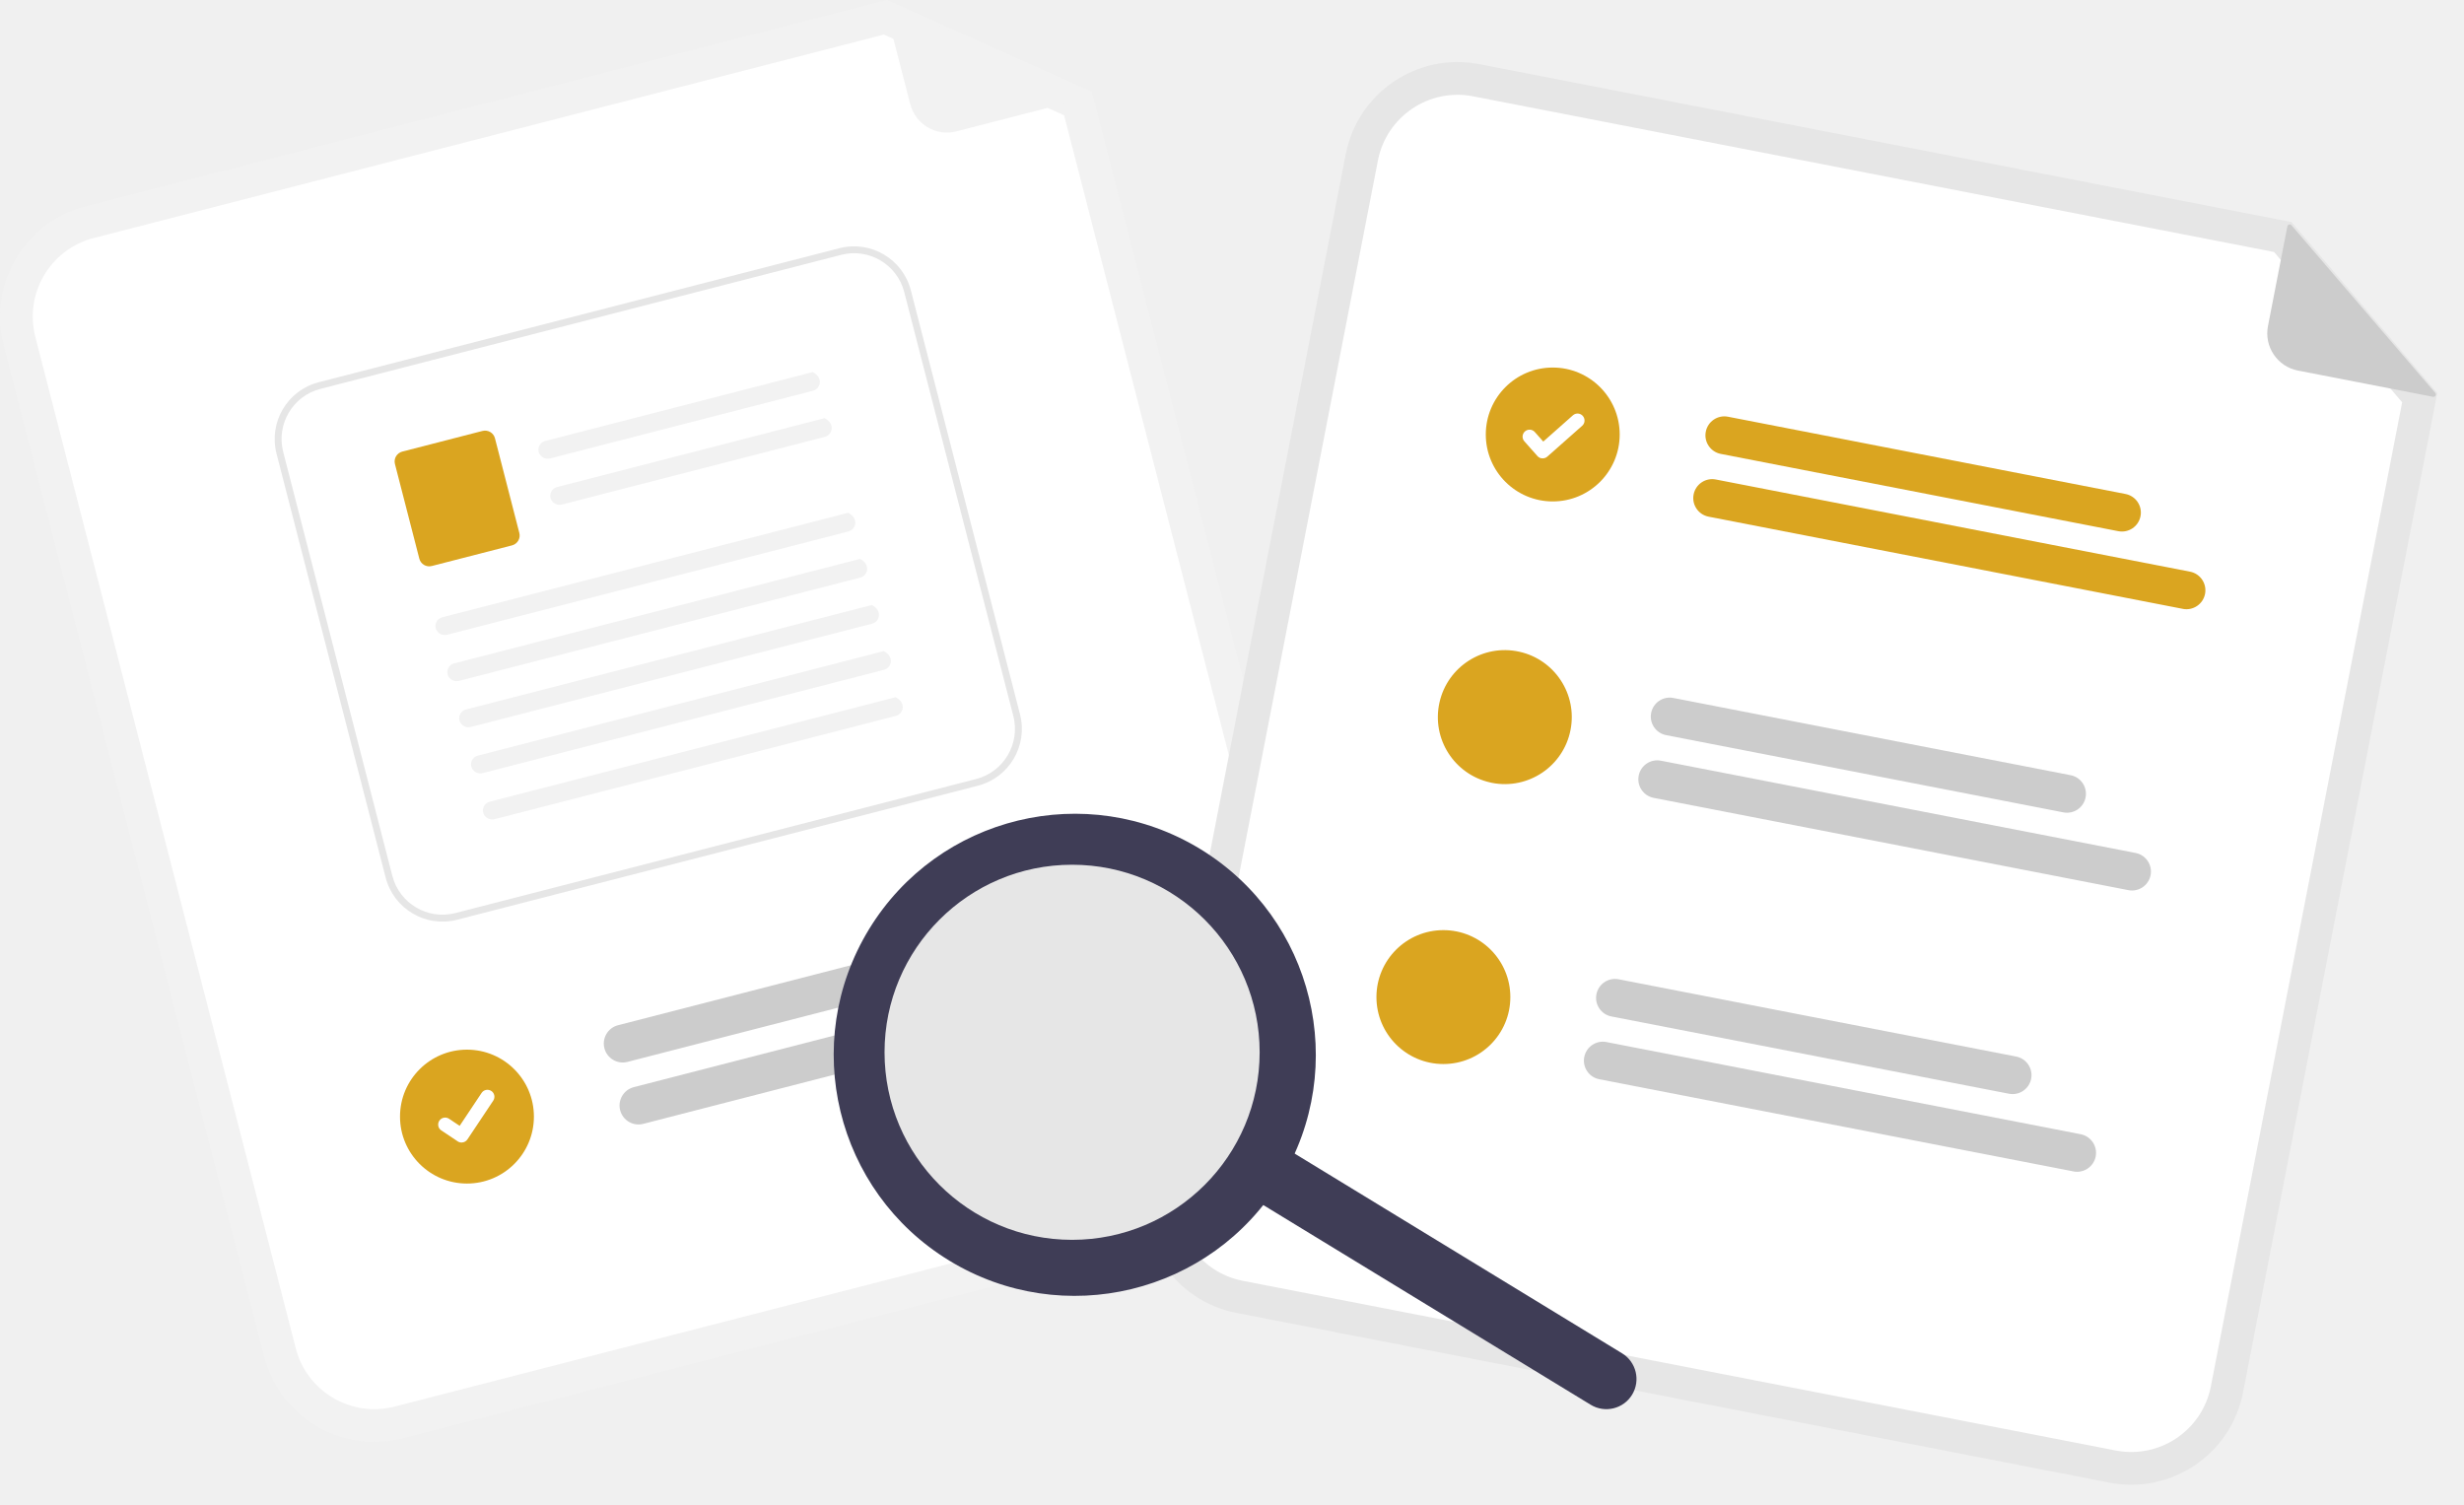
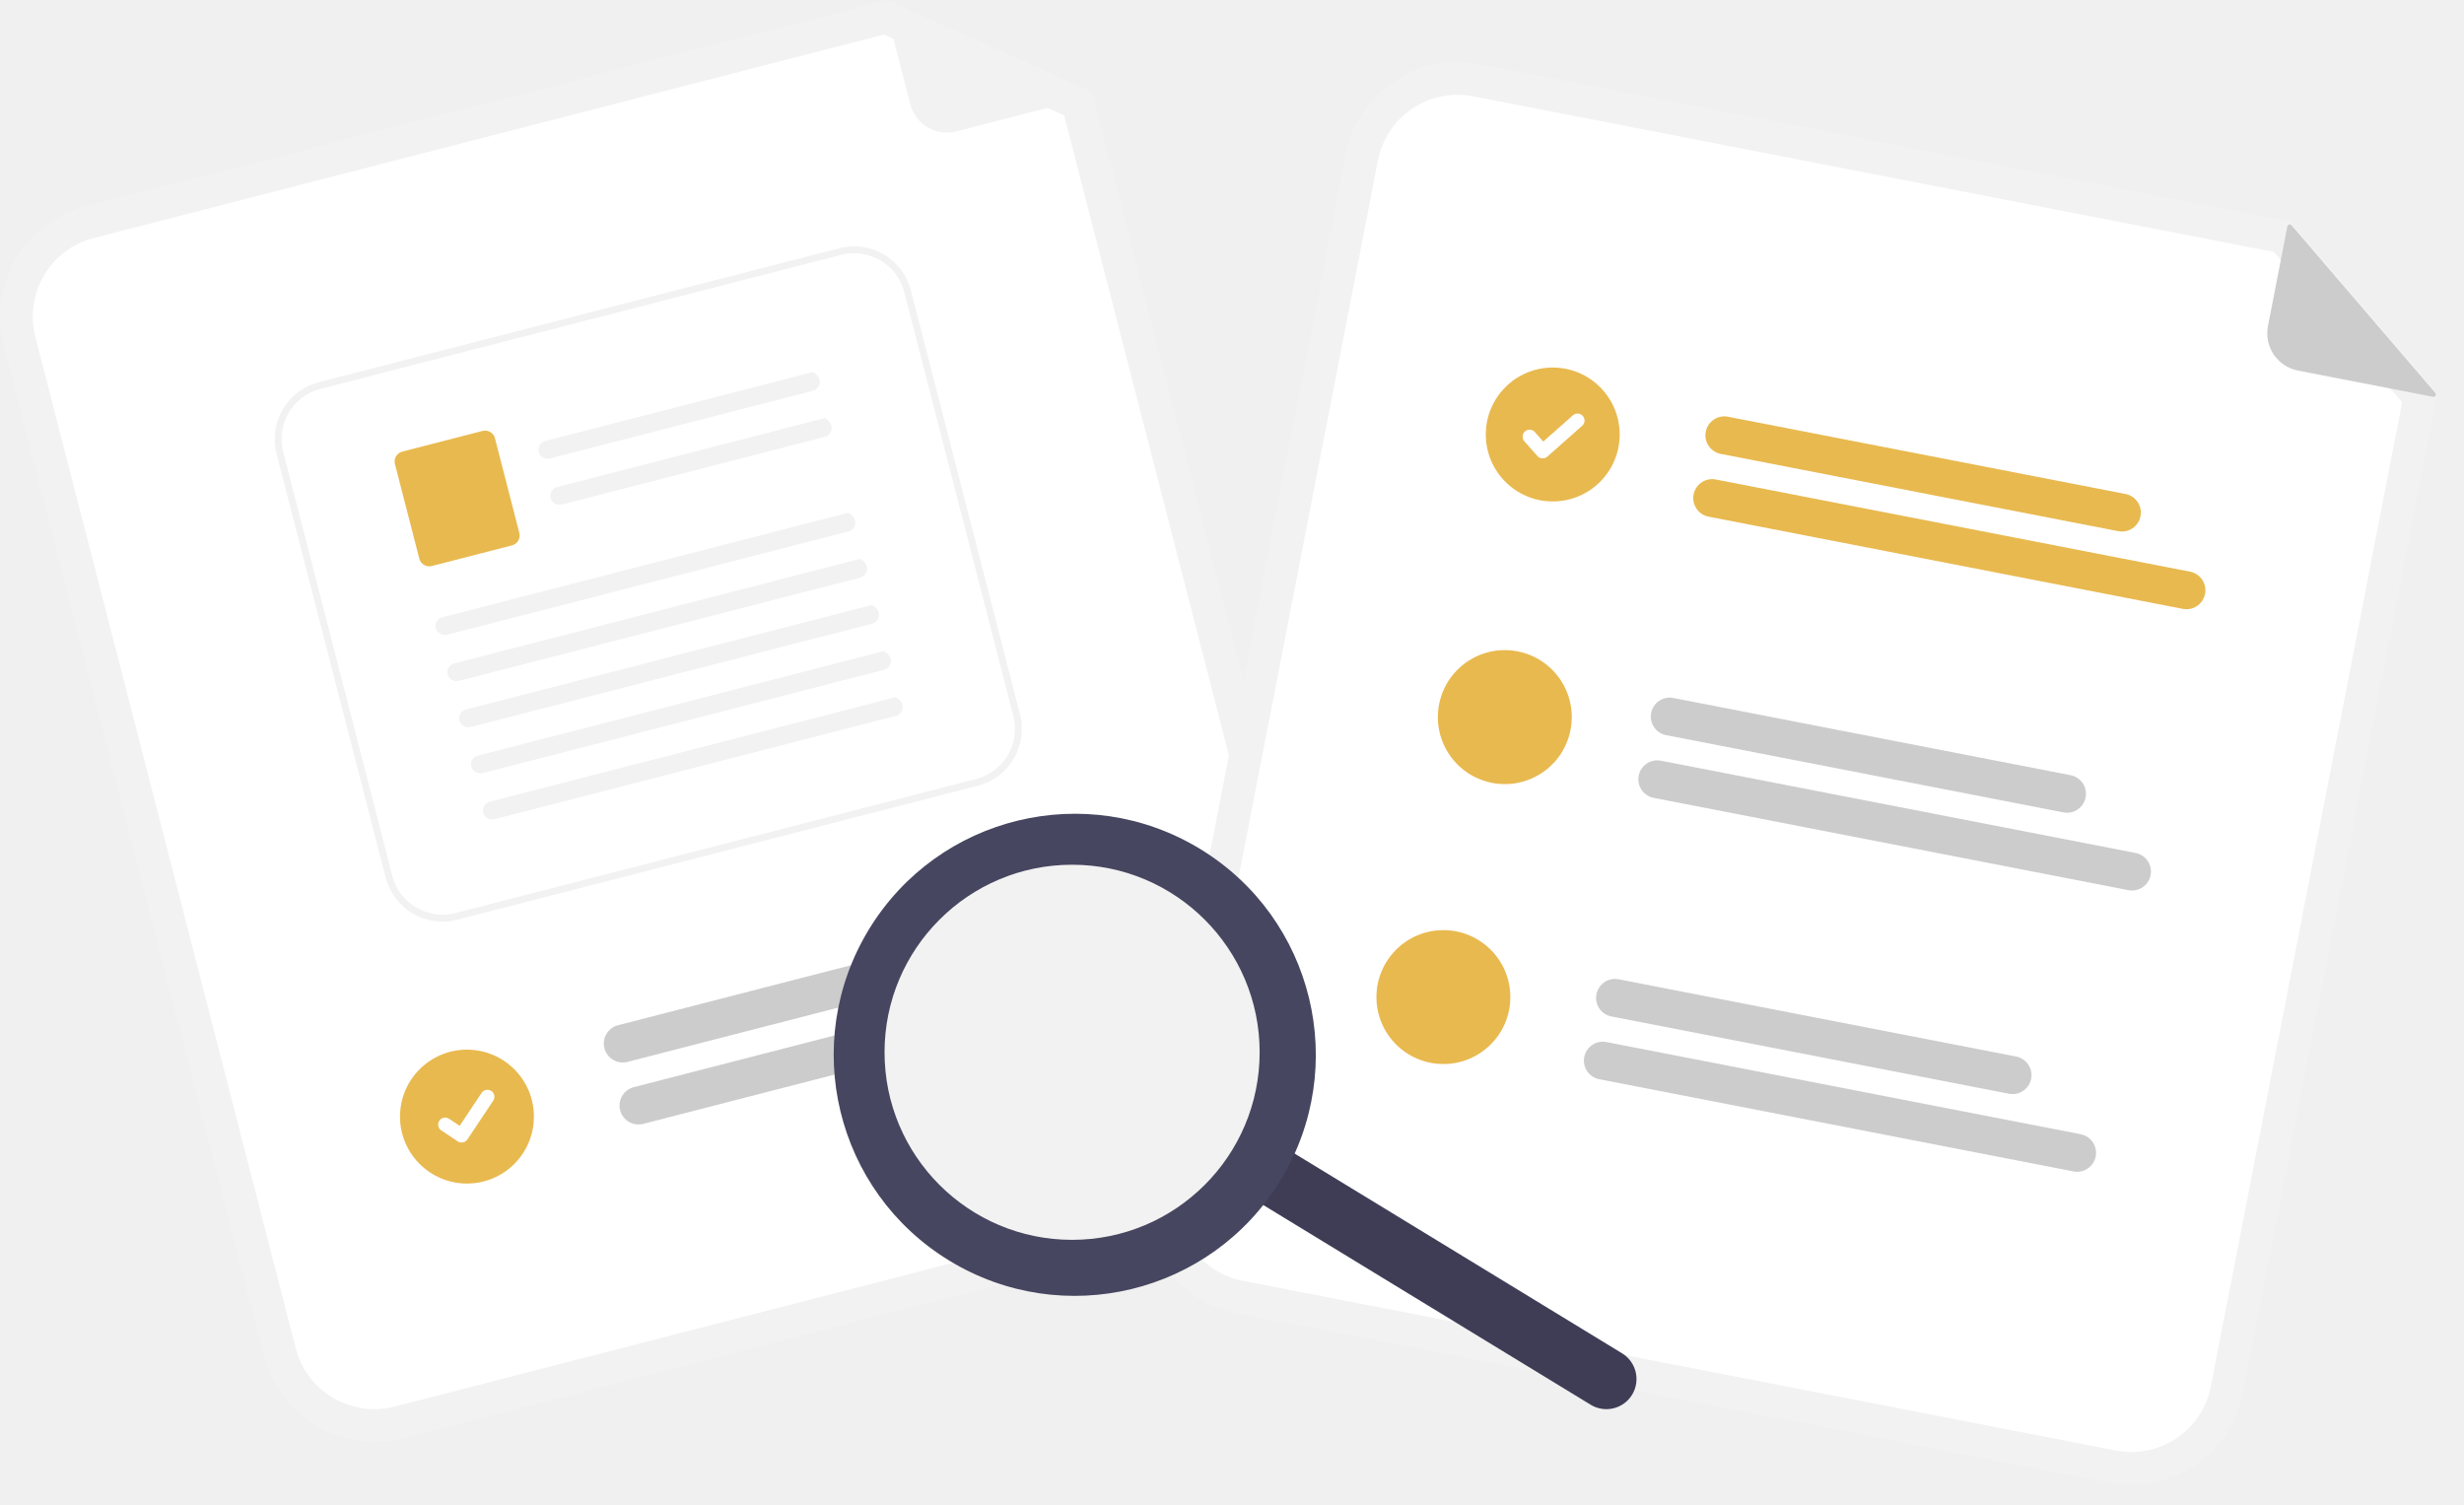
<svg xmlns="http://www.w3.org/2000/svg" id="Camada_1" version="1.1" viewBox="0 0 748.97 457.27">
  <defs>
    <style>
      .st0 {
-         fill: #e6e6e6;
+         fill: #3f3d56;
      }

      .st1 {
-         fill: #3f3d56;
+         fill: #ccc;
      }

      .st2 {
-         fill: #ccc;
+         fill: #e8b94f;
      }

      .st3 {
-         fill: #daa520;
+         fill: #fff;
      }

      .st4 {
-         fill: #fff;
+         fill: #f2f2f2;
      }

      .st5 {
-         fill: #f2f2f2;
+         fill: #464660;
      }
    </style>
  </defs>
-   <g id="Group_201">
-     <g id="Group_200">
-       <path id="Path_3120-377" class="st5" d="M384.22,369.78l-261.83,67.42c-18.49,4.74-37.33-6.38-42.11-24.87L1.1,104.84c-4.74-18.49,6.38-37.33,24.87-42.11L269.55,0l62.34,27.91,77.19,299.76c4.74,18.49-6.38,37.33-24.87,42.12Z" />
-       <path id="Path_3121-378" class="st4" d="M28.44,72.37c-13.16,3.4-21.08,16.82-17.71,29.99l79.18,307.5c3.4,13.16,16.82,21.08,29.99,17.71l261.83-67.42c13.16-3.4,21.08-16.82,17.71-29.99L323.45,35.04l-54.79-24.53L28.44,72.37Z" />
-       <path id="Path_3122-379" class="st5" d="M331.23,29.5l-40.52,10.43c-6.16,1.59-12.44-2.12-14.03-8.28l-7.71-29.93c-.1-.39.13-.78.52-.88.16-.04.32-.03.47.04l61.38,27.26c.36.16.53.59.37.95-.09.2-.27.35-.48.4h0Z" />
-       <path id="Path_3123-380" class="st2" d="M309.91,292.09l-119.21,30.7c-3.08.78-6.21-1.1-6.99-4.18-.77-3.06,1.07-6.17,4.12-6.97l119.21-30.7c3.08-.81,6.23,1.03,7.04,4.1.81,3.08-1.03,6.23-4.1,7.04-.02,0-.04.01-.06.02Z" />
-       <path id="Path_3124-381" class="st2" d="M337.76,304.99l-142.21,36.62c-3.08.81-6.23-1.03-7.04-4.1-.81-3.08,1.03-6.23,4.1-7.04.02,0,.04-.01.06-.02l142.21-36.62c3.08-.78,6.21,1.1,6.99,4.18.77,3.06-1.07,6.17-4.12,6.97h0Z" />
-       <path id="Path_3125-382" class="st4" d="M297.24,238.83l-158.32,40.75c-9.53,2.44-19.23-3.29-21.69-12.81l-33.18-128.89c-2.44-9.53,3.29-19.23,12.81-21.69l158.32-40.75c9.53-2.44,19.23,3.29,21.69,12.81l33.18,128.89c2.44,9.53-3.29,19.23-12.81,21.69Z" />
-       <path id="Path_3126-383" class="st0" d="M297.24,238.83l-158.32,40.75c-9.53,2.44-19.23-3.29-21.69-12.81l-33.18-128.89c-2.44-9.53,3.29-19.23,12.81-21.69l158.32-40.75c9.53-2.44,19.23,3.29,21.69,12.81l33.18,128.89c2.44,9.53-3.29,19.23-12.81,21.69ZM97.38,118.21c-8.4,2.17-13.45,10.74-11.3,19.14l33.18,128.89c2.17,8.4,10.74,13.45,19.14,11.3l158.32-40.75c8.4-2.17,13.45-10.74,11.3-19.14l-33.17-128.89c-2.17-8.4-10.74-13.45-19.14-11.3l-158.32,40.75Z" />
-       <path id="Path_411-384" class="st5" d="M247.15,118.77l-79.9,20.57c-1.45.4-2.96-.38-3.47-1.8-.46-1.45.35-3,1.8-3.46.05-.01.09-.03.14-.04l81.33-20.94c3.29,1.66,2.42,5.07.09,5.67h0Z" />
-       <path id="Path_412-385" class="st5" d="M250.75,132.78l-79.9,20.57c-1.45.4-2.96-.38-3.47-1.8-.46-1.45.35-3,1.8-3.46.05-.01.09-.03.14-.04l81.33-20.94c3.29,1.67,2.42,5.07.09,5.67h0Z" />
-       <path id="Path_413-386" class="st3" d="M155.63,165.78l-24.39,6.27c-1.66.43-3.35-.57-3.78-2.23h0s-7.41-28.77-7.41-28.77c-.43-1.66.57-3.35,2.23-3.78h0s24.39-6.28,24.39-6.28c1.66-.42,3.35.57,3.78,2.23l7.41,28.78c.43,1.66-.57,3.35-2.23,3.78h0s0,0,0,0Z" />
-       <path id="Path_414-387" class="st5" d="M257.91,161.54l-121.95,31.39c-1.45.4-2.96-.38-3.47-1.8-.46-1.45.35-3,1.8-3.46.05-.01.09-.03.14-.04l123.38-31.76c3.29,1.67,2.42,5.07.09,5.67h0Z" />
-       <path id="Path_415-388" class="st5" d="M261.52,175.56l-121.95,31.39c-1.45.4-2.96-.38-3.47-1.8-.46-1.45.35-3,1.8-3.46.05-.01.09-.03.14-.04l123.38-31.76c3.29,1.67,2.42,5.07.09,5.67h0Z" />
-       <path id="Path_416-389" class="st5" d="M265.12,189.57l-121.95,31.39c-1.45.4-2.96-.38-3.47-1.8-.46-1.45.35-3,1.8-3.46.05-.01.09-.03.14-.04l123.38-31.76c3.29,1.67,2.42,5.07.09,5.67h0Z" />
-       <path id="Path_417-390" class="st5" d="M268.73,203.59l-121.95,31.39c-1.45.4-2.96-.38-3.47-1.8-.46-1.45.35-3,1.8-3.46.05-.01.09-.03.14-.04l123.38-31.76c3.29,1.66,2.42,5.07.09,5.67Z" />
-       <path id="Path_418-391" class="st5" d="M272.34,217.6l-121.95,31.39c-1.45.4-2.96-.38-3.47-1.8-.46-1.45.35-3,1.8-3.46.05-.01.09-.03.14-.04l123.38-31.76c3.29,1.66,2.42,5.07.09,5.67Z" />
-       <circle id="Ellipse_44-2" class="st3" cx="141.94" cy="339.41" r="20.35" />
-       <path id="Path_395-2-401" class="st4" d="M140.44,347.29c-.46.03-.91-.09-1.3-.34l-.02-.02-5.01-3.34c-.97-.66-1.21-1.99-.55-2.96.65-.95,1.94-1.21,2.91-.58l3.25,2.17,6.67-10.01c.65-.98,1.97-1.24,2.95-.59,0,0,0,0,0,0h0l-.04.06.04-.07c.98.65,1.24,1.97.59,2.95l-7.85,11.78c-.37.55-.97.9-1.63.94h0Z" />
-     </g>
-     <g id="Group_199">
-       <g id="Group_198">
-         <path id="Path_3127-393" class="st0" d="M641.24,450.68l-265.41-51.59c-18.74-3.66-30.97-21.8-27.35-40.55l60.59-311.7c3.66-18.74,21.8-30.97,40.55-27.35l246.92,48,44.31,51.99-59.06,303.85c-3.66,18.74-21.8,30.97-40.55,27.35Z" />
-         <path id="Path_3128-394" class="st4" d="M447.72,29.27c-13.35-2.58-26.26,6.13-28.87,19.48l-60.59,311.7c-2.58,13.35,6.13,26.26,19.48,28.87l265.41,51.59c13.35,2.58,26.26-6.13,28.87-19.48l58.15-299.14-38.94-45.69-243.5-47.33Z" />
-         <path id="Path_3129-395" class="st3" d="M643.89,161.46l-120.84-23.49c-3.12-.61-5.16-3.63-4.55-6.75.61-3.12,3.63-5.16,6.75-4.55l120.84,23.49c3.12.61,5.16,3.63,4.55,6.75-.61,3.12-3.63,5.16-6.75,4.55h0Z" />
-         <path id="Path_3130-396" class="st3" d="M663.5,185.07l-144.15-28.02c-3.12-.61-5.16-3.63-4.55-6.75.61-3.12,3.63-5.16,6.75-4.55l144.15,28.02c3.12.61,5.16,3.63,4.56,6.75-.61,3.12-3.63,5.16-6.75,4.56h0Z" />
-         <path id="Path_3131-397" class="st2" d="M629.47,235.65l-120.83-23.49c-3.12-.61-6.14,1.43-6.75,4.55s1.43,6.14,4.55,6.75l120.83,23.49c3.13.57,6.13-1.51,6.69-4.64.56-3.07-1.44-6.03-4.49-6.66Z" />
-         <path id="Path_3132-398" class="st2" d="M649.08,259.26l-144.15-28.02c-3.11-.65-6.16,1.35-6.81,4.46-.65,3.11,1.35,6.16,4.46,6.81.05.01.1.02.15.03l144.15,28.02c3.11.65,6.16-1.35,6.81-4.46.65-3.11-1.35-6.16-4.46-6.81-.05-.01-.1-.02-.15-.03h0Z" />
-         <path id="Path_3133-399" class="st2" d="M610.65,332.46l-120.84-23.49c-3.12-.61-5.16-3.63-4.55-6.75.61-3.12,3.63-5.16,6.75-4.55l120.84,23.49c3.12.61,5.16,3.63,4.55,6.75-.61,3.12-3.63,5.16-6.75,4.55h0Z" />
-         <path id="Path_3134-400" class="st2" d="M630.26,356.07l-144.15-28.02c-3.12-.61-5.16-3.63-4.55-6.75.61-3.12,3.63-5.16,6.75-4.55l144.15,28.02c3.12.61,5.16,3.63,4.56,6.75-.61,3.12-3.63,5.16-6.75,4.56h0Z" />
-         <circle id="Ellipse_44-21" data-name="Ellipse_44-2" class="st3" cx="471.98" cy="132.07" r="20.35" />
-         <path id="Path_395-2-4011" data-name="Path_395-2-401" class="st4" d="M468.52,139.31c-.45-.09-.86-.32-1.17-.66l-.02-.02-4-4.51c-.77-.89-.67-2.23.22-3,.87-.75,2.19-.67,2.96.18l2.59,2.92,9.01-7.98c.88-.78,2.22-.7,3,.18,0,0,0,0,0,0h0l-.06.05.06-.05c.78.88.7,2.22-.18,3l-10.6,9.38c-.5.44-1.17.62-1.82.49h0Z" />
-         <path id="Path_3135-402" class="st3" d="M477.39,221.86c-2.14,11.04-12.82,18.25-23.86,16.11h0c-.17-.03-.34-.07-.51-.12-10.98-2.43-17.91-13.29-15.48-24.27,2.43-10.98,13.29-17.91,24.27-15.48,10.78,2.38,17.69,12.93,15.58,23.76Z" />
-         <circle id="Ellipse_44-3" class="st3" cx="438.74" cy="303.08" r="20.35" />
-         <path id="Path_3136-403" class="st2" d="M739.57,120.62l-41.08-7.98c-6.24-1.21-10.32-7.26-9.11-13.5h0s5.9-30.34,5.9-30.34c.08-.39.45-.64.84-.57.16.03.3.11.41.24l43.72,50.98c.26.3.22.76-.08,1.02-.17.14-.39.2-.61.16h0Z" />
-       </g>
-     </g>
-     <path id="Path_3140-404" class="st1" d="M496.1,423.95c-2.63,4.32-8.27,5.68-12.59,3.05l-106.85-65.18c-4.32-2.63-5.68-8.27-3.05-12.59,2.63-4.32,8.27-5.68,12.59-3.05h0l106.85,65.18c4.32,2.63,5.68,8.27,3.05,12.59h0Z" />
-     <path id="Path_3141-405" class="st1" d="M389.24,358.78c-21.07,34.54-66.15,45.47-100.7,24.4-34.54-21.07-45.47-66.15-24.4-100.7,21.07-34.54,66.15-45.47,100.7-24.4,34.55,21.07,45.47,66.15,24.4,100.7,0,0,0,0,0,0ZM279.78,292.01c-15.8,25.91-7.61,59.72,18.3,75.52s59.72,7.61,75.52-18.3c15.8-25.91,7.61-59.72-18.3-75.52,0,0,0,0,0,0-25.91-15.8-59.72-7.61-75.52,18.3Z" />
-     <circle id="Ellipse_44-4" class="st0" cx="325.88" cy="319.86" r="57.01" />
-   </g>
+   <path id="Path_3120-377" class="st4" d="M384.22,369.78l-261.83,67.42c-18.49,4.74-37.33-6.38-42.11-24.87L1.1,104.84c-4.74-18.49,6.38-37.33,24.87-42.11L269.55,0l62.34,27.91,77.19,299.76c4.74,18.49-6.38,37.33-24.87,42.12h.01Z" />
+   <path id="Path_3121-378" class="st3" d="M28.44,72.37c-13.16,3.4-21.08,16.82-17.71,29.99l79.18,307.5c3.4,13.16,16.82,21.08,29.99,17.71l261.83-67.42c13.16-3.4,21.08-16.82,17.71-29.99L323.45,35.04l-54.79-24.53L28.44,72.37Z" />
+   <path id="Path_3122-379" class="st4" d="M331.23,29.5l-40.52,10.43c-6.16,1.59-12.44-2.12-14.03-8.28l-7.71-29.93c-.1-.39.13-.78.52-.88.16-.04.32-.03.47.04l61.38,27.26c.36.16.53.59.37.95-.09.2-.27.35-.48.4h0Z" />
+   <path id="Path_3123-380" class="st1" d="M309.91,292.09l-119.21,30.7c-3.08.78-6.21-1.1-6.99-4.18-.77-3.06,1.07-6.17,4.12-6.97l119.21-30.7c3.08-.81,6.23,1.03,7.04,4.1.81,3.08-1.03,6.23-4.1,7.04-.02,0-.04.01-.06.02h-.01Z" />
+   <path id="Path_3124-381" class="st1" d="M337.76,304.99l-142.21,36.62c-3.08.81-6.23-1.03-7.04-4.1-.81-3.08,1.03-6.23,4.1-7.04.02,0,.04-.01.06-.02l142.21-36.62c3.08-.78,6.21,1.1,6.99,4.18.77,3.06-1.07,6.17-4.12,6.97h.01Z" />
+   <path id="Path_3125-382" class="st3" d="M297.24,238.83l-158.32,40.75c-9.53,2.44-19.23-3.29-21.69-12.81l-33.18-128.89c-2.44-9.53,3.29-19.23,12.81-21.69l158.32-40.75c9.53-2.44,19.23,3.29,21.69,12.81l33.18,128.89c2.44,9.53-3.29,19.23-12.81,21.69h0Z" />
+   <path id="Path_3126-383" class="st4" d="M297.24,238.83l-158.32,40.75c-9.53,2.44-19.23-3.29-21.69-12.81l-33.18-128.89c-2.44-9.53,3.29-19.23,12.81-21.69l158.32-40.75c9.53-2.44,19.23,3.29,21.69,12.81l33.18,128.89c2.44,9.53-3.29,19.23-12.81,21.69h0ZM97.38,118.21c-8.4,2.17-13.45,10.74-11.3,19.14l33.18,128.89c2.17,8.4,10.74,13.45,19.14,11.3l158.32-40.75c8.4-2.17,13.45-10.74,11.3-19.14l-33.17-128.89c-2.17-8.4-10.74-13.45-19.14-11.3l-158.32,40.75h0Z" />
+   <path id="Path_411-384" class="st4" d="M247.15,118.77l-79.9,20.57c-1.45.4-2.96-.38-3.47-1.8-.46-1.45.35-3,1.8-3.46.05,0,.09-.03.14-.04l81.33-20.94c3.29,1.66,2.42,5.07.09,5.67h0Z" />
+   <path id="Path_412-385" class="st4" d="M250.75,132.78l-79.9,20.57c-1.45.4-2.96-.38-3.47-1.8-.46-1.45.35-3,1.8-3.46.05,0,.09-.03.14-.04l81.33-20.94c3.29,1.67,2.42,5.07.09,5.67h0Z" />
+   <path id="Path_413-386" class="st2" d="M155.63,165.78l-24.39,6.27c-1.66.43-3.35-.57-3.78-2.23h0l-7.41-28.77c-.43-1.66.57-3.35,2.23-3.78h0l24.39-6.28c1.66-.42,3.35.57,3.78,2.23l7.41,28.78c.43,1.66-.57,3.35-2.23,3.78h0Z" />
+   <path id="Path_414-387" class="st4" d="M257.91,161.54l-121.95,31.39c-1.45.4-2.96-.38-3.47-1.8-.46-1.45.35-3,1.8-3.46.05,0,.09-.03.14-.04l123.38-31.76c3.29,1.67,2.42,5.07.09,5.67h.01Z" />
+   <path id="Path_415-388" class="st4" d="M261.52,175.56l-121.95,31.39c-1.45.4-2.96-.38-3.47-1.8-.46-1.45.35-3,1.8-3.46.05,0,.09-.03.14-.04l123.38-31.76c3.29,1.67,2.42,5.07.09,5.67h.01Z" />
+   <path id="Path_416-389" class="st4" d="M265.12,189.57l-121.95,31.39c-1.45.4-2.96-.38-3.47-1.8-.46-1.45.35-3,1.8-3.46.05,0,.09-.03.14-.04l123.38-31.76c3.29,1.67,2.42,5.07.09,5.67h.01Z" />
+   <path id="Path_417-390" class="st4" d="M268.73,203.59l-121.95,31.39c-1.45.4-2.96-.38-3.47-1.8-.46-1.45.35-3,1.8-3.46.05,0,.09-.03.14-.04l123.38-31.76c3.29,1.66,2.42,5.07.09,5.67h.01Z" />
+   <path id="Path_418-391" class="st4" d="M272.34,217.6l-121.95,31.39c-1.45.4-2.96-.38-3.47-1.8-.46-1.45.35-3,1.8-3.46.05,0,.09-.03.14-.04l123.38-31.76c3.29,1.66,2.42,5.07.09,5.67h.01Z" />
+   <circle id="Ellipse_44-2" class="st2" cx="141.94" cy="339.41" r="20.35" />
+   <path id="Path_395-2-401" class="st3" d="M140.44,347.29c-.46.03-.91-.09-1.3-.34l-.02-.02-5.01-3.34c-.97-.66-1.21-1.99-.55-2.96.65-.95,1.94-1.21,2.91-.58l3.25,2.17,6.67-10.01c.65-.98,1.97-1.24,2.95-.59h0l-.04.06.04-.07c.98.65,1.24,1.97.59,2.95l-7.85,11.78c-.37.55-.97.9-1.63.94h0Z" />
+   <path id="Path_3127-393" class="st4" d="M641.24,450.68l-265.41-51.59c-18.74-3.66-30.97-21.8-27.35-40.55l60.59-311.7c3.66-18.74,21.8-30.97,40.55-27.35l246.92,48,44.31,51.99-59.06,303.85c-3.66,18.74-21.8,30.97-40.55,27.35h0Z" />
+   <path id="Path_3128-394" class="st3" d="M447.72,29.27c-13.35-2.58-26.26,6.13-28.87,19.48l-60.59,311.7c-2.58,13.35,6.13,26.26,19.48,28.87l265.41,51.59c13.35,2.58,26.26-6.13,28.87-19.48l58.15-299.14-38.94-45.69-243.5-47.33h-.01Z" />
+   <path id="Path_3129-395" class="st2" d="M643.89,161.46l-120.84-23.49c-3.12-.61-5.16-3.63-4.55-6.75s3.63-5.16,6.75-4.55l120.84,23.49c3.12.61,5.16,3.63,4.55,6.75s-3.63,5.16-6.75,4.55h0Z" />
+   <path id="Path_3130-396" class="st2" d="M663.5,185.07l-144.15-28.02c-3.12-.61-5.16-3.63-4.55-6.75s3.63-5.16,6.75-4.55l144.15,28.02c3.12.61,5.16,3.63,4.56,6.75-.61,3.12-3.63,5.16-6.75,4.56h0Z" />
+   <path id="Path_3131-397" class="st1" d="M629.47,235.65l-120.83-23.49c-3.12-.61-6.14,1.43-6.75,4.55s1.43,6.14,4.55,6.75l120.83,23.49c3.13.57,6.13-1.51,6.69-4.64.56-3.07-1.44-6.03-4.49-6.66Z" />
+   <path id="Path_3132-398" class="st1" d="M649.08,259.26l-144.15-28.02c-3.11-.65-6.16,1.35-6.81,4.46s1.35,6.16,4.46,6.81c.05,0,.1.02.15.03l144.15,28.02c3.11.65,6.16-1.35,6.81-4.46s-1.35-6.16-4.46-6.81c-.05-.01-.1-.02-.15-.03h0Z" />
+   <path id="Path_3133-399" class="st1" d="M610.65,332.46l-120.84-23.49c-3.12-.61-5.16-3.63-4.55-6.75.61-3.12,3.63-5.16,6.75-4.55l120.84,23.49c3.12.61,5.16,3.63,4.55,6.75s-3.63,5.16-6.75,4.55h0Z" />
+   <path id="Path_3134-400" class="st1" d="M630.26,356.07l-144.15-28.02c-3.12-.61-5.16-3.63-4.55-6.75.61-3.12,3.63-5.16,6.75-4.55l144.15,28.02c3.12.61,5.16,3.63,4.56,6.75-.61,3.12-3.63,5.16-6.75,4.56h-.01Z" />
+   <circle id="Ellipse_44-21" class="st2" cx="471.98" cy="132.07" r="20.35" />
+   <path id="Path_395-2-4011" class="st3" d="M468.52,139.31c-.45-.09-.86-.32-1.17-.66l-.02-.02-4-4.51c-.77-.89-.67-2.23.22-3,.87-.75,2.19-.67,2.96.18l2.59,2.92,9.01-7.98c.88-.78,2.22-.7,3,.18h0l-.06.05.06-.05c.78.88.7,2.22-.18,3l-10.6,9.38c-.5.44-1.17.62-1.82.49h0v.02Z" />
+   <path id="Path_3135-402" class="st2" d="M477.39,221.86c-2.14,11.04-12.82,18.25-23.86,16.11h0c-.17-.03-.34-.07-.51-.12-10.98-2.43-17.91-13.29-15.48-24.27,2.43-10.98,13.29-17.91,24.27-15.48,10.78,2.38,17.69,12.93,15.58,23.76h0Z" />
+   <circle id="Ellipse_44-3" class="st2" cx="438.74" cy="303.08" r="20.35" />
+   <path id="Path_3136-403" class="st1" d="M739.57,120.62l-41.08-7.98c-6.24-1.21-10.32-7.26-9.11-13.5h0l5.9-30.34c.08-.39.45-.64.84-.57.16.03.3.11.41.24l43.72,50.98c.26.3.22.76-.08,1.02-.17.14-.39.2-.61.16h.01Z" />
+   <path id="Path_3140-404" class="st0" d="M496.1,423.95c-2.63,4.32-8.27,5.68-12.59,3.05l-106.85-65.18c-4.32-2.63-5.68-8.27-3.05-12.59s8.27-5.68,12.59-3.05h0l106.85,65.18c4.32,2.63,5.68,8.27,3.05,12.59h0Z" />
+   <path id="Path_3141-405" class="st5" d="M389.24,358.78c-21.07,34.54-66.15,45.47-100.7,24.4-34.54-21.07-45.47-66.15-24.4-100.7,21.07-34.54,66.15-45.47,100.7-24.4s45.47,66.15,24.4,100.7h0ZM279.78,292.01c-15.8,25.91-7.61,59.72,18.3,75.52s59.72,7.61,75.52-18.3c15.8-25.91,7.61-59.72-18.3-75.52h0c-25.91-15.8-59.72-7.61-75.52,18.3Z" />
+   <circle id="Ellipse_44-4" class="st4" cx="325.88" cy="319.86" r="57.01" />
</svg>
